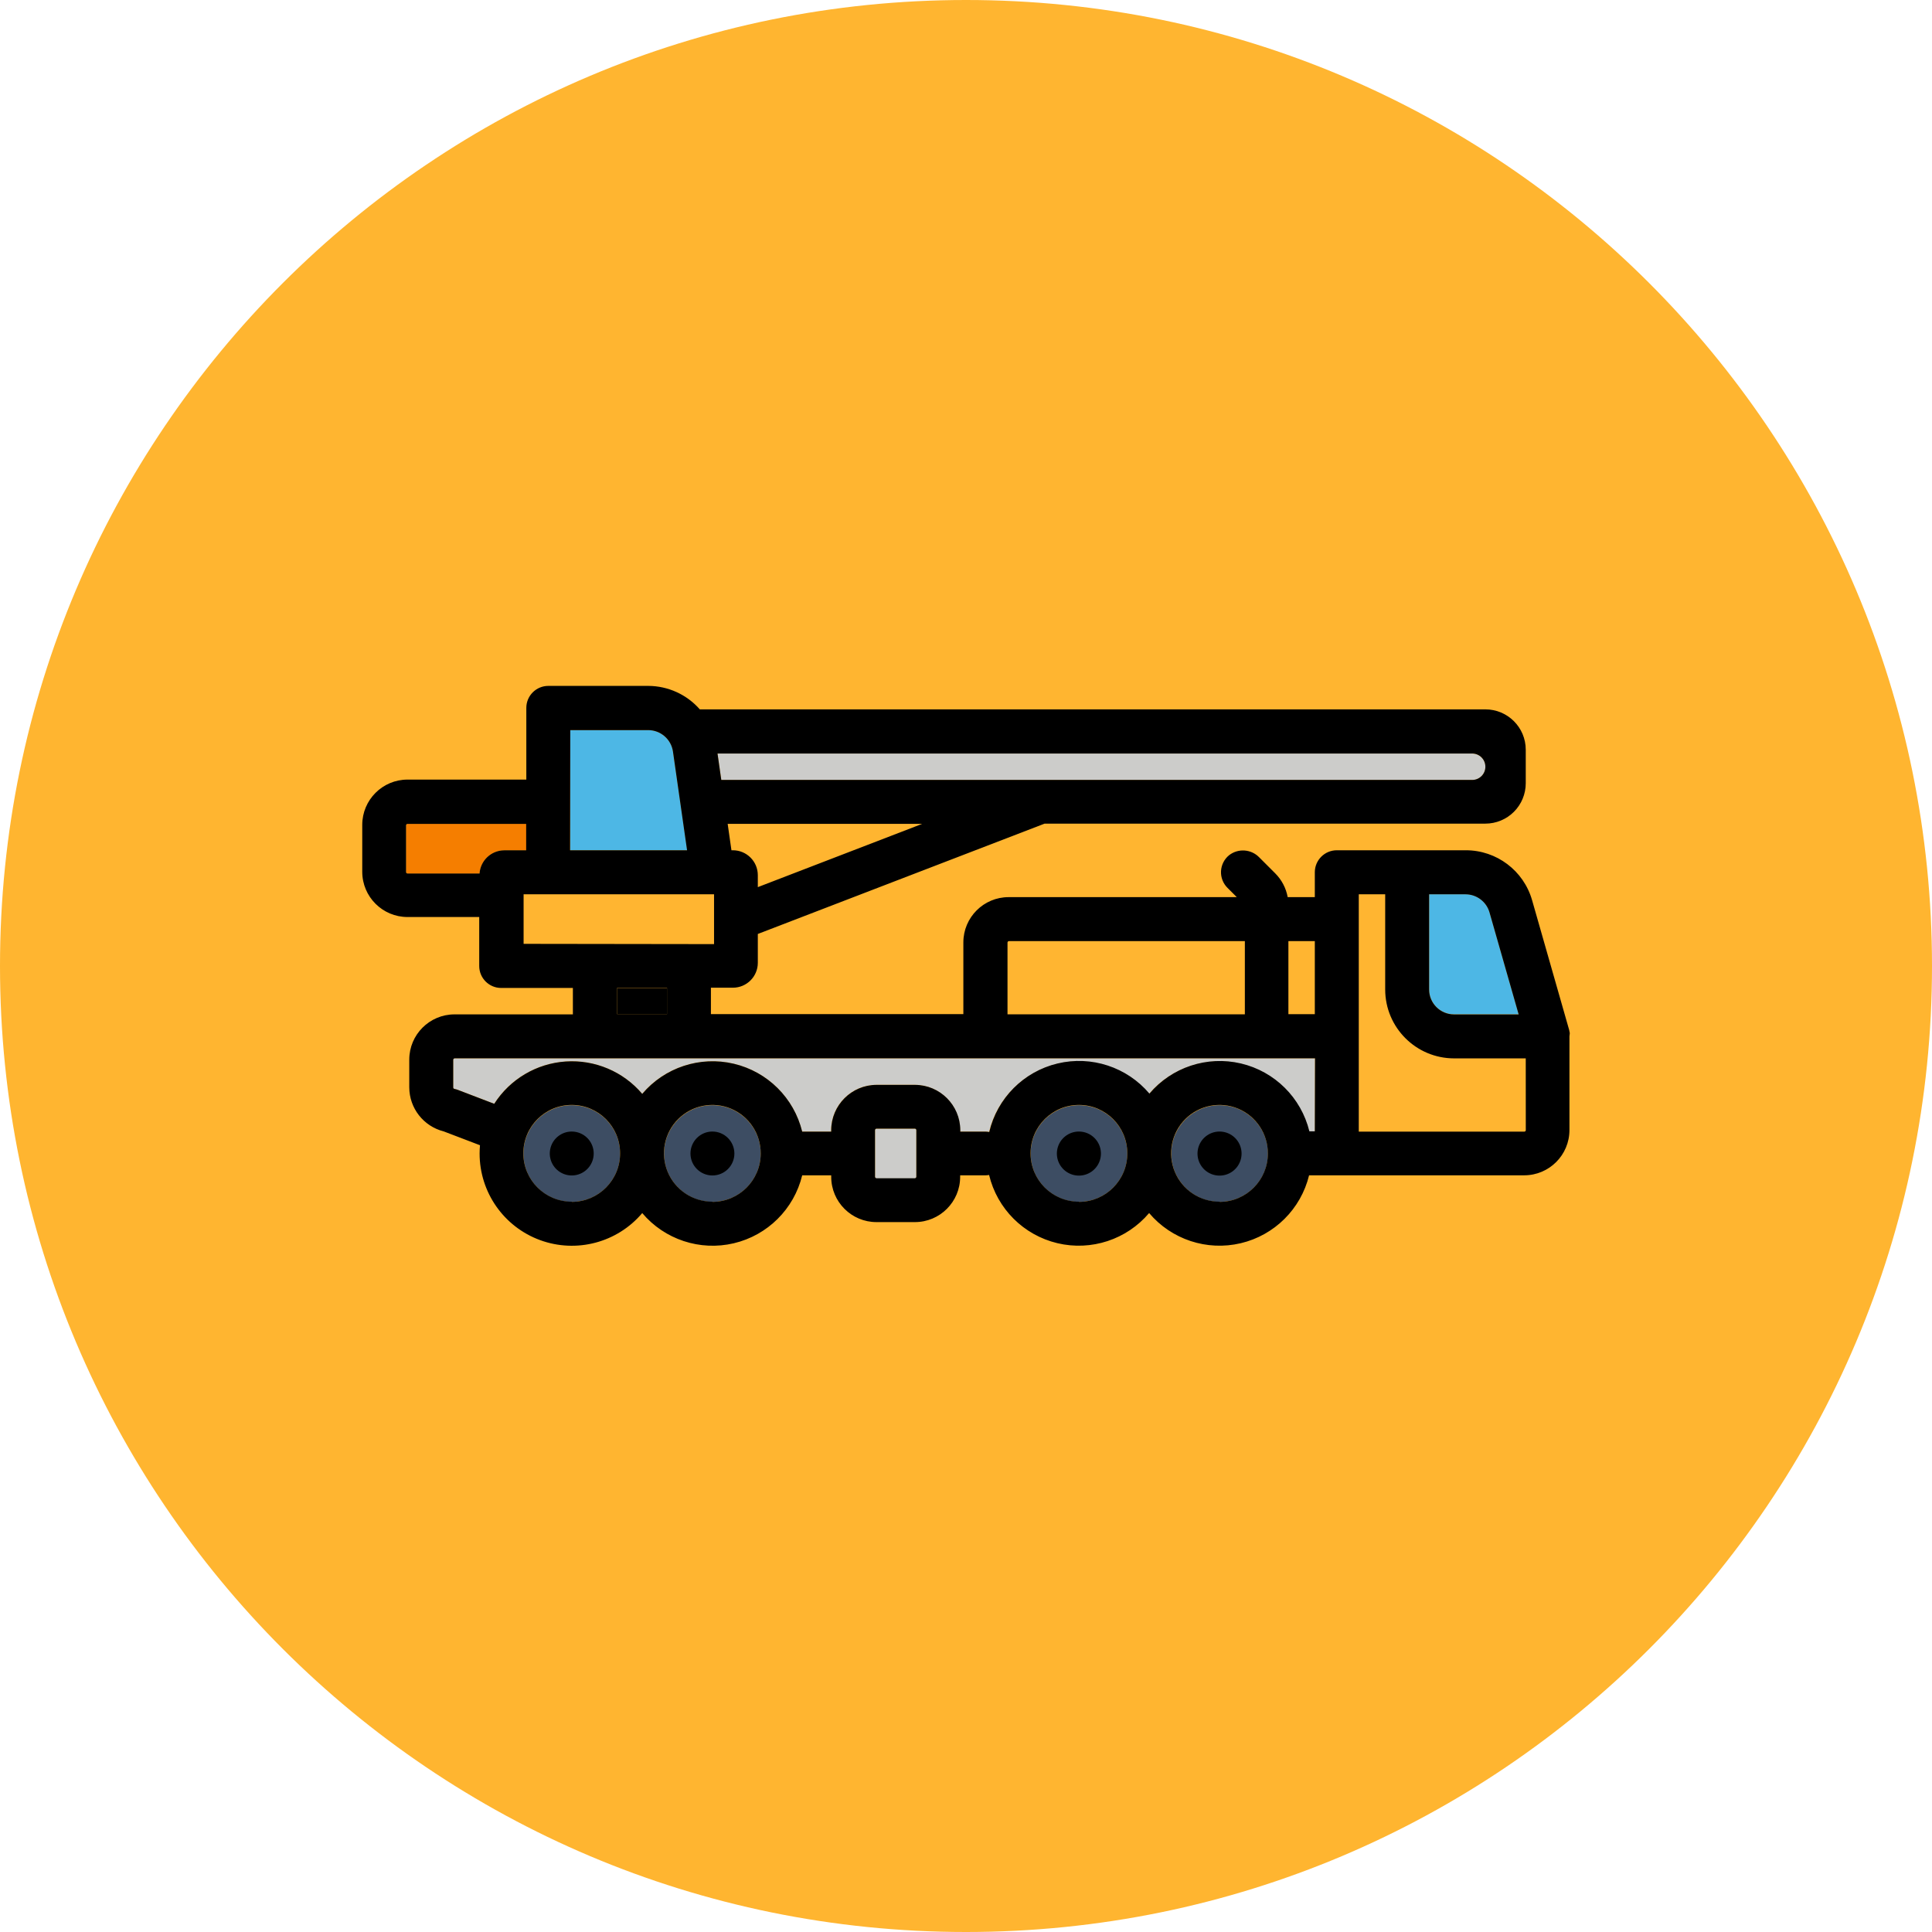
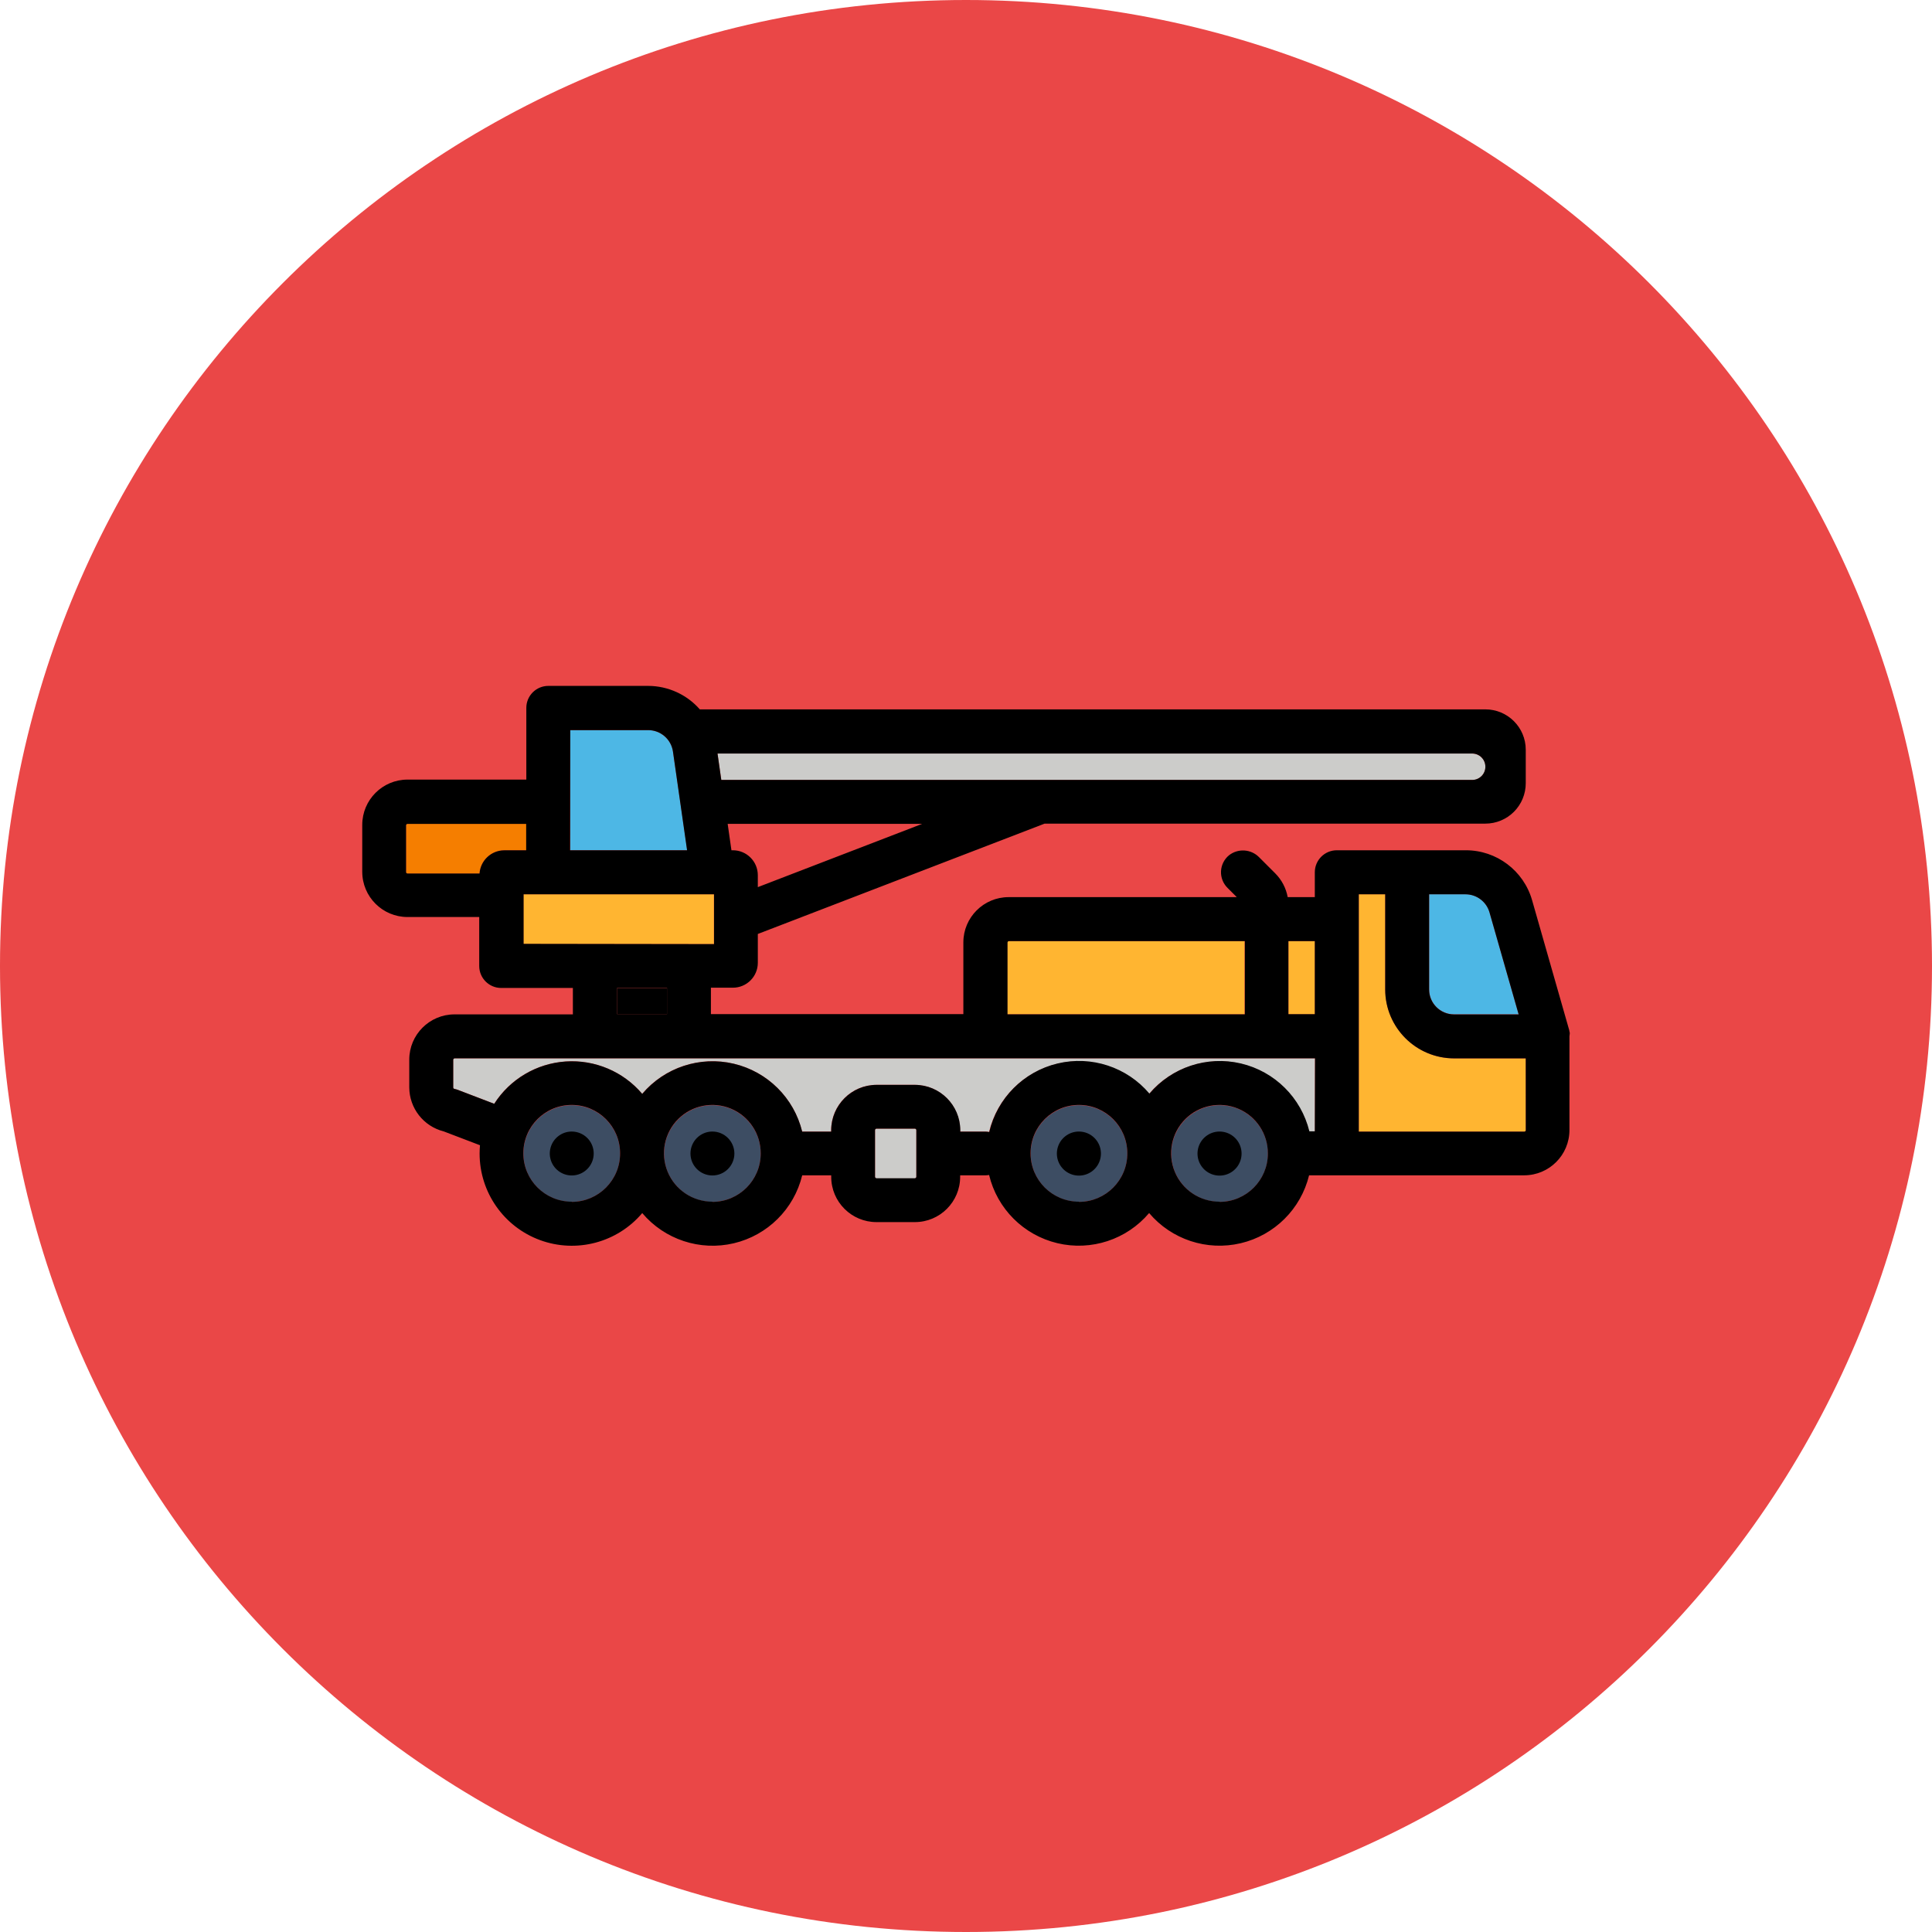
<svg xmlns="http://www.w3.org/2000/svg" viewBox="0 0 512 512">
-   <circle cx="256" cy="256" fill="#ffb530" r="256" />
+   <circle cx="256" cy="256" fill="#ea4747" r="256" />
  <circle cx="151.52" cy="305.7" fill="#3d4d63" r="12.81" />
  <path d="m127.08 231.54a6.6 6.6 0 0 1 6.58-6.21h5.82v-7h-31.48a.39.39 0 0 0 -.39.39v12.42a.38.38 0 0 0 .39.39z" fill="#f57e00" />
  <circle cx="188.79" cy="305.7" fill="#3d4d63" r="12.81" />
  <path d="m347 299.87h1.48v-19.41h-228a.4.4 0 0 0 -.39.39v7.33a.39.39 0 0 0 .31.38 6 6 0 0 1 .94.27l9.62 3.68a24.43 24.43 0 0 1 39.22-2.63 24.44 24.44 0 0 1 42.39 10h7.69v-.39a12.05 12.05 0 0 1 12-12h10.17a12.05 12.05 0 0 1 12 12v.39h6.6a5.47 5.47 0 0 1 1.07.11 24.44 24.44 0 0 1 42.41-10.1 24.44 24.44 0 0 1 42.39 10z" fill="#ccccca" />
  <path d="m178.34 199.16a6.64 6.64 0 0 0 -6.54-5.67h-20.67v31.84h31z" fill="#4db7e5" />
  <circle cx="285.94" cy="305.7" fill="#3d4d63" r="12.81" />
  <rect fill="#ccccca" height="13.2" rx=".39" width="10.95" x="231.89" y="299.1" />
  <circle cx="323.21" cy="305.7" fill="#3d4d63" r="12.81" />
  <path d="m163.56 261.82h13.2v6.99h-13.2z" />
  <path d="m390.15 199.7h-200l1 7h199a3.5 3.5 0 0 0 0-7z" fill="#ccccca" />
  <g fill="#ffb531">
    <path d="m138.71 250.18h50.47v-13.18h-50.47z" />
    <path d="m404.35 299.48v-19h-19a18.27 18.27 0 0 1 -18.25-18.25v-25.23h-7v62.89h43.9a.38.38 0 0 0 .35-.41z" />
    <path d="m341.46 249.4h6.99v19.41h-6.99z" />
  </g>
  <path d="m385.33 268.81h17.13l-7.73-27.05a6.63 6.63 0 0 0 -6.35-4.78h-9.65v25.23a6.61 6.61 0 0 0 6.6 6.6z" fill="#4db7e5" />
  <path d="m329.81 249.4h-62.51a.4.4 0 0 0 -.39.39v19h62.9z" fill="#ffb531" />
  <path d="m151.52 299.87a5.82 5.82 0 1 0 4.12 1.71 5.85 5.85 0 0 0 -4.12-1.71z" />
  <path d="m188.79 299.87a5.82 5.82 0 1 0 5.83 5.83 5.84 5.84 0 0 0 -5.83-5.83z" />
  <path d="m285.94 299.87a5.84 5.84 0 1 0 4.11 1.71 5.83 5.83 0 0 0 -4.11-1.71z" />
  <path d="m323.21 299.87a5.84 5.84 0 1 0 4.11 1.71 5.85 5.85 0 0 0 -4.11-1.71z" />
  <path d="m416 273.9v-.18a4.29 4.29 0 0 0 -.13-.6s0-.05 0-.08l-9.85-34.48a18.25 18.25 0 0 0 -17.55-13.23h-34.2a5.83 5.83 0 0 0 -5.83 5.82v6.6h-7.19a11.9 11.9 0 0 0 -3.32-6.32l-4.22-4.22a6 6 0 0 0 -8-.56 5.82 5.82 0 0 0 -.43 8.62l2.48 2.48h-60.46a12 12 0 0 0 -12 12v19h-66.9v-7h5.83a6.6 6.6 0 0 0 6.6-6.6v-7.64l76-29.24h116.8a10.7 10.7 0 0 0 10.71-10.71v-8.87a10.7 10.7 0 0 0 -10.71-10.7h-208.17a18.25 18.25 0 0 0 -13.66-6.22h-26.49a5.83 5.83 0 0 0 -5.83 5.83v19h-31.48a12 12 0 0 0 -12 12v12.42a12 12 0 0 0 12 12h19v12.98a5.82 5.82 0 0 0 5.82 5.82h19v7h-31.36a12 12 0 0 0 -12 12v7.33a12.08 12.08 0 0 0 9.12 11.68l9.62 3.67c-.06.72-.1 1.44-.1 2.17a24.44 24.44 0 0 0 43.1 15.81 24.43 24.43 0 0 0 42.39-10h7.69v.39a12 12 0 0 0 12 12h10.17a12 12 0 0 0 12-12v-.39h6.6a6.36 6.36 0 0 0 1.07-.1 24.43 24.43 0 0 0 42.41 10.09 24.43 24.43 0 0 0 42.39-10h57a12 12 0 0 0 12-12v-24.83a6 6 0 0 0 .08-.74zm-149-24.11a.4.4 0 0 1 .39-.39h62.51v19.41h-62.9zm-66.17-14.69v-3.17a6.61 6.61 0 0 0 -6.6-6.6h-.39l-1-7h51.55zm192.81-31.9a3.49 3.49 0 0 1 -3.49 3.49h-199l-1-7h200a3.5 3.5 0 0 1 3.49 3.51zm-242.51-9.71h20.67a6.64 6.64 0 0 1 6.54 5.67l3.74 26.17h-31zm-24 38h-19.13a.38.38 0 0 1 -.39-.39v-12.37a.39.39 0 0 1 .39-.39h31.44v7h-5.82a6.6 6.6 0 0 0 -6.54 6.2zm11.63 18.64v-13.13h50.47v13.2zm38 11.64v7h-13.2v-7zm-25.24 56.69a12.82 12.82 0 1 1 12.81-12.81 12.83 12.83 0 0 1 -12.81 12.86zm37.27 0a12.82 12.82 0 1 1 12.81-12.76 12.83 12.83 0 0 1 -12.81 12.81zm54.05-6.6a.41.41 0 0 1 -.39.39h-10.17a.41.41 0 0 1 -.39-.39v-12.38a.41.41 0 0 1 .39-.38h10.17a.41.41 0 0 1 .39.38zm43.1 6.6a12.82 12.82 0 1 1 12.81-12.81 12.83 12.83 0 0 1 -12.81 12.86zm37.27 0a12.82 12.82 0 1 1 12.79-12.76 12.82 12.82 0 0 1 -12.79 12.81zm25.23-18.64h-1.44a24.44 24.44 0 0 0 -42.39-10 24.44 24.44 0 0 0 -42.45 10.18 5.47 5.47 0 0 0 -1.07-.11h-6.6v-.39a12.05 12.05 0 0 0 -12-12h-10.21a12.05 12.05 0 0 0 -12 12v.39h-7.69a24.44 24.44 0 0 0 -42.39-10 24.43 24.43 0 0 0 -39.22 2.63l-9.62-3.68a6 6 0 0 0 -.94-.27.39.39 0 0 1 -.31-.38v-7.33a.4.4 0 0 1 .39-.39h228zm0-31.06h-7v-19.36h7zm30.29-31.76h9.65a6.63 6.63 0 0 1 6.35 4.78l7.73 27.05h-17.13a6.61 6.61 0 0 1 -6.6-6.6zm25.62 62.5a.38.38 0 0 1 -.39.39h-43.87v-62.89h7v25.23a18.27 18.27 0 0 0 18.25 18.25h19z" />
</svg>
